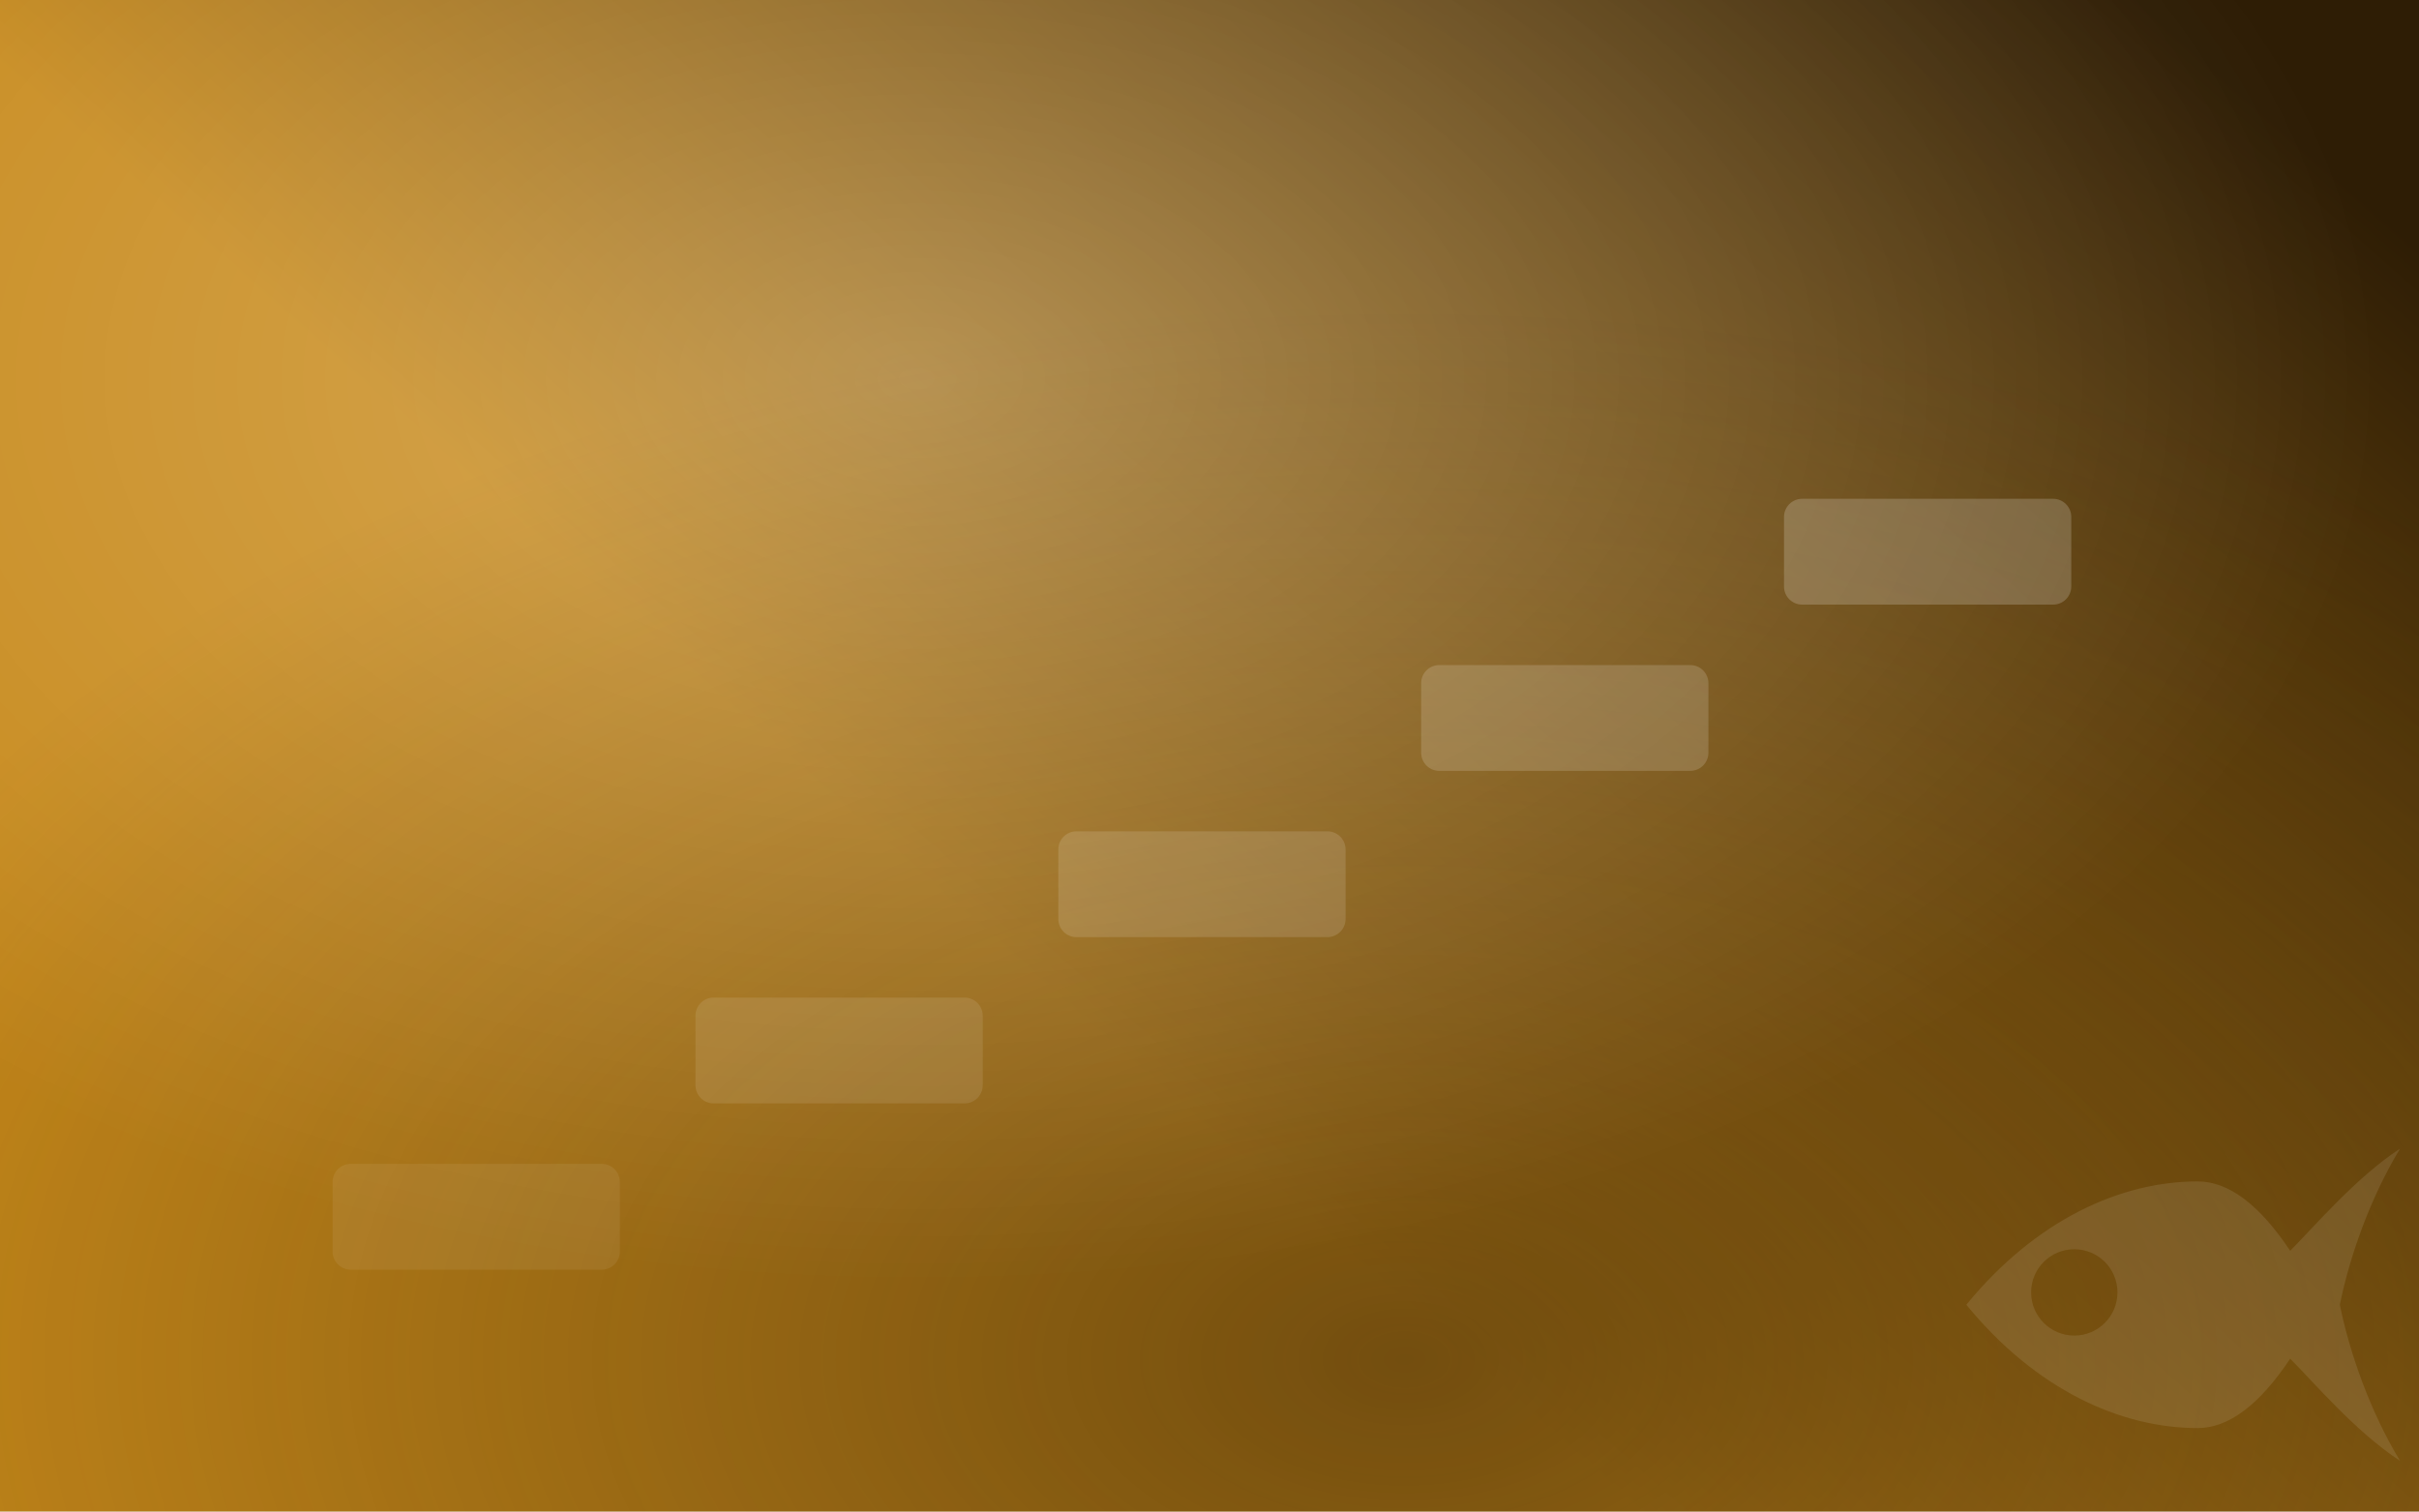
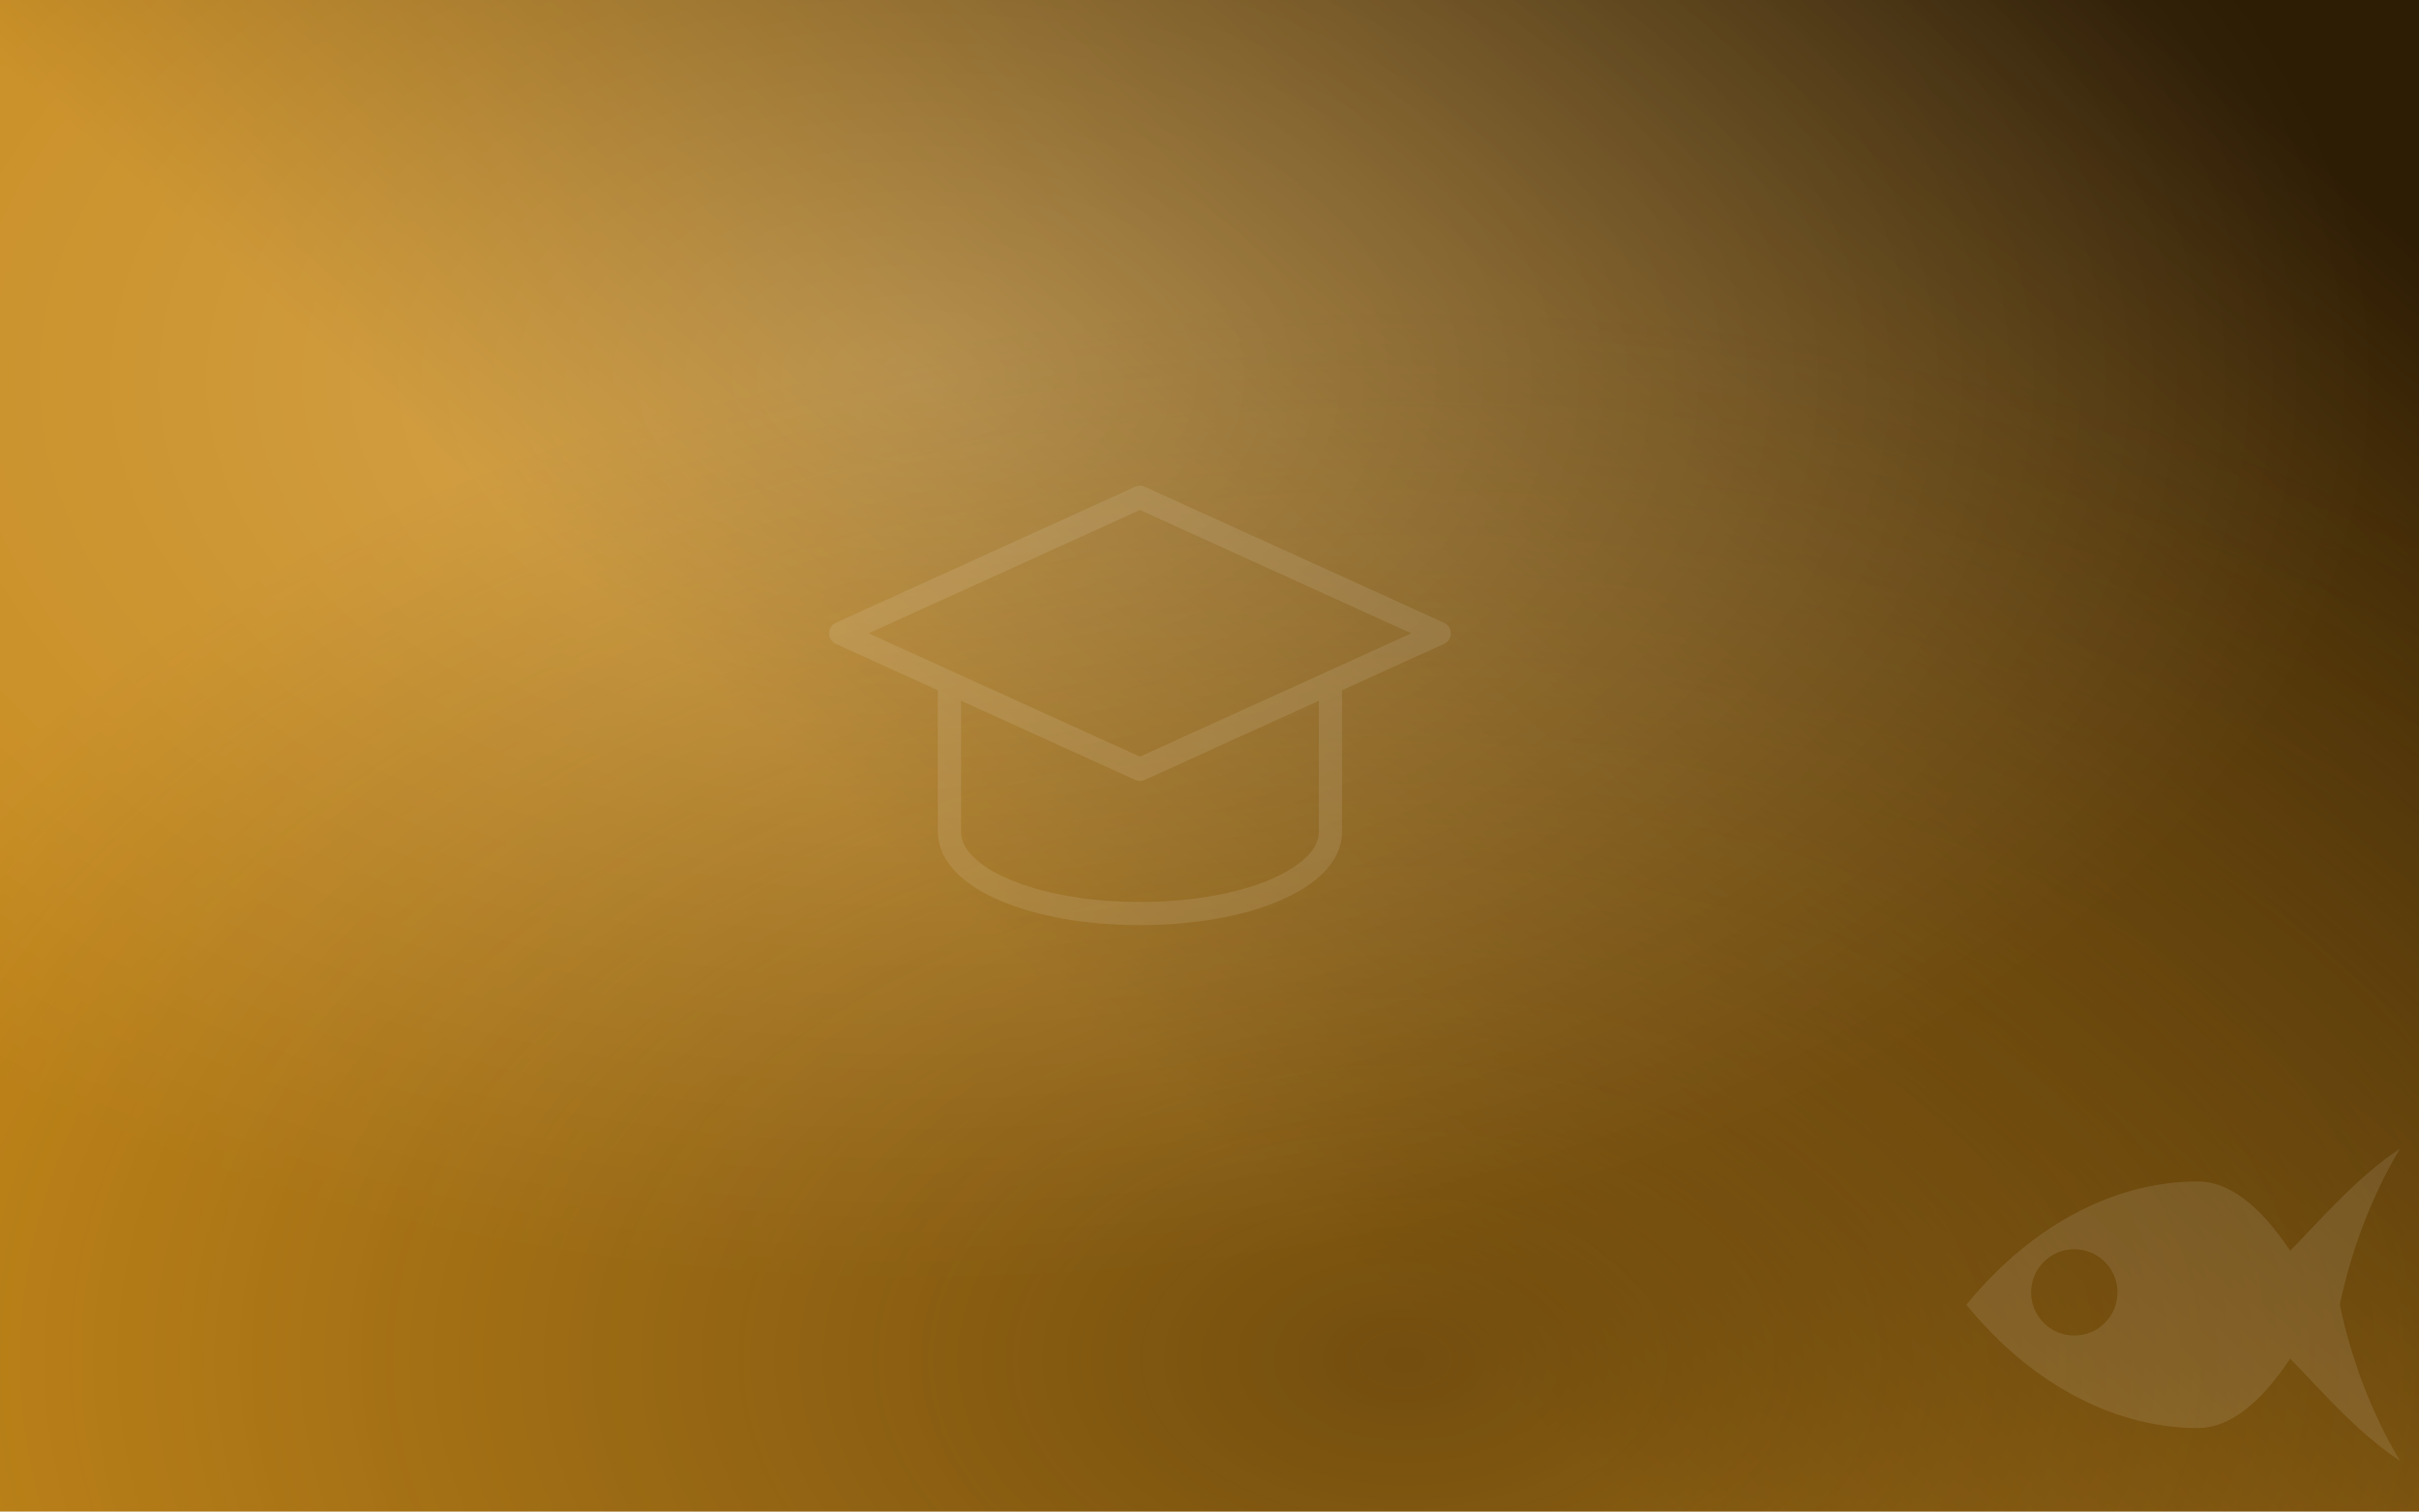
<svg xmlns="http://www.w3.org/2000/svg" viewBox="0 0 1600 1000" width="1600" height="1000" role="img" aria-label="Red Herrings">
  <defs>
    <linearGradient id="g" x1="0.991" y1="0.156" x2="0.009" y2="0.844">
      <stop offset="0" stop-color="#2e1d05" />
      <stop offset="0.62" stop-color="#c7891a" />
      <stop offset="1" stop-color="#c7891a" />
    </linearGradient>
    <radialGradient id="glow1" cx="0.38" cy="0.25" r="0.6">
-       <stop offset="0" stop-color="#ffffff" stop-opacity="0.26" />
+       <stop offset="0" stop-color="#ffffff" stop-opacity="0.24" />
      <stop offset="1" stop-color="#ffffff" stop-opacity="0" />
    </radialGradient>
    <radialGradient id="glow2" cx="0.58" cy="0.9" r="0.7">
      <stop offset="0" stop-color="#2e1d05" stop-opacity="0.55" />
      <stop offset="1" stop-color="#2e1d05" stop-opacity="0" />
    </radialGradient>
  </defs>
  <rect width="1600" height="1000" fill="url(#g)" />
  <rect width="1600" height="1000" fill="url(#glow2)" />
-   <g>
-     <rect x="220" y="770" width="190" height="70" rx="12" fill="#fff" opacity="0.07" />
-     <rect x="460" y="660" width="190" height="70" rx="12" fill="#fff" opacity="0.10" />
-     <rect x="700" y="550" width="190" height="70" rx="12" fill="#fff" opacity="0.13" />
-     <rect x="940" y="440" width="190" height="70" rx="12" fill="#fff" opacity="0.16" />
-     <rect x="1180" y="330" width="190" height="70" rx="12" fill="#fff" opacity="0.19" />
+   <g transform="translate(538,275) scale(18)" fill="none" stroke="#ffffff" stroke-width="0.85" stroke-linecap="round" stroke-linejoin="round" opacity="0.10">
+     <path d="M12 3 L23 8 L12 13 L1 8 Z" />
+     <path d="M5 10 V15.3 C5 17 8.1 18.3 12 18.3 C15.9 18.3 19 17 19 15.3 V10" />
  </g>
  <rect width="1600" height="1000" fill="url(#glow1)" />
  <g transform="translate(1270,700) scale(5.1)" opacity="0.10">
    <path fill-rule="evenodd" d="M6 32c9-11 20-16 30-16C40 16 44 19 48 25C51 22 56.5 15.5 62.25 11.75C58.38 18.12 55.69 25.81 54.44 32C55.69 38.19 58.38 45.88 62.25 52.25C56.5 48.5 51 42 48 39C44 45 40 48 36 48c-10 0-21-5-30-16z M20 24.8a5.6 5.6 0 1 0 0 11.2 5.6 5.6 0 1 0 0-11.2z" fill="#ffffff" />
  </g>
</svg>
